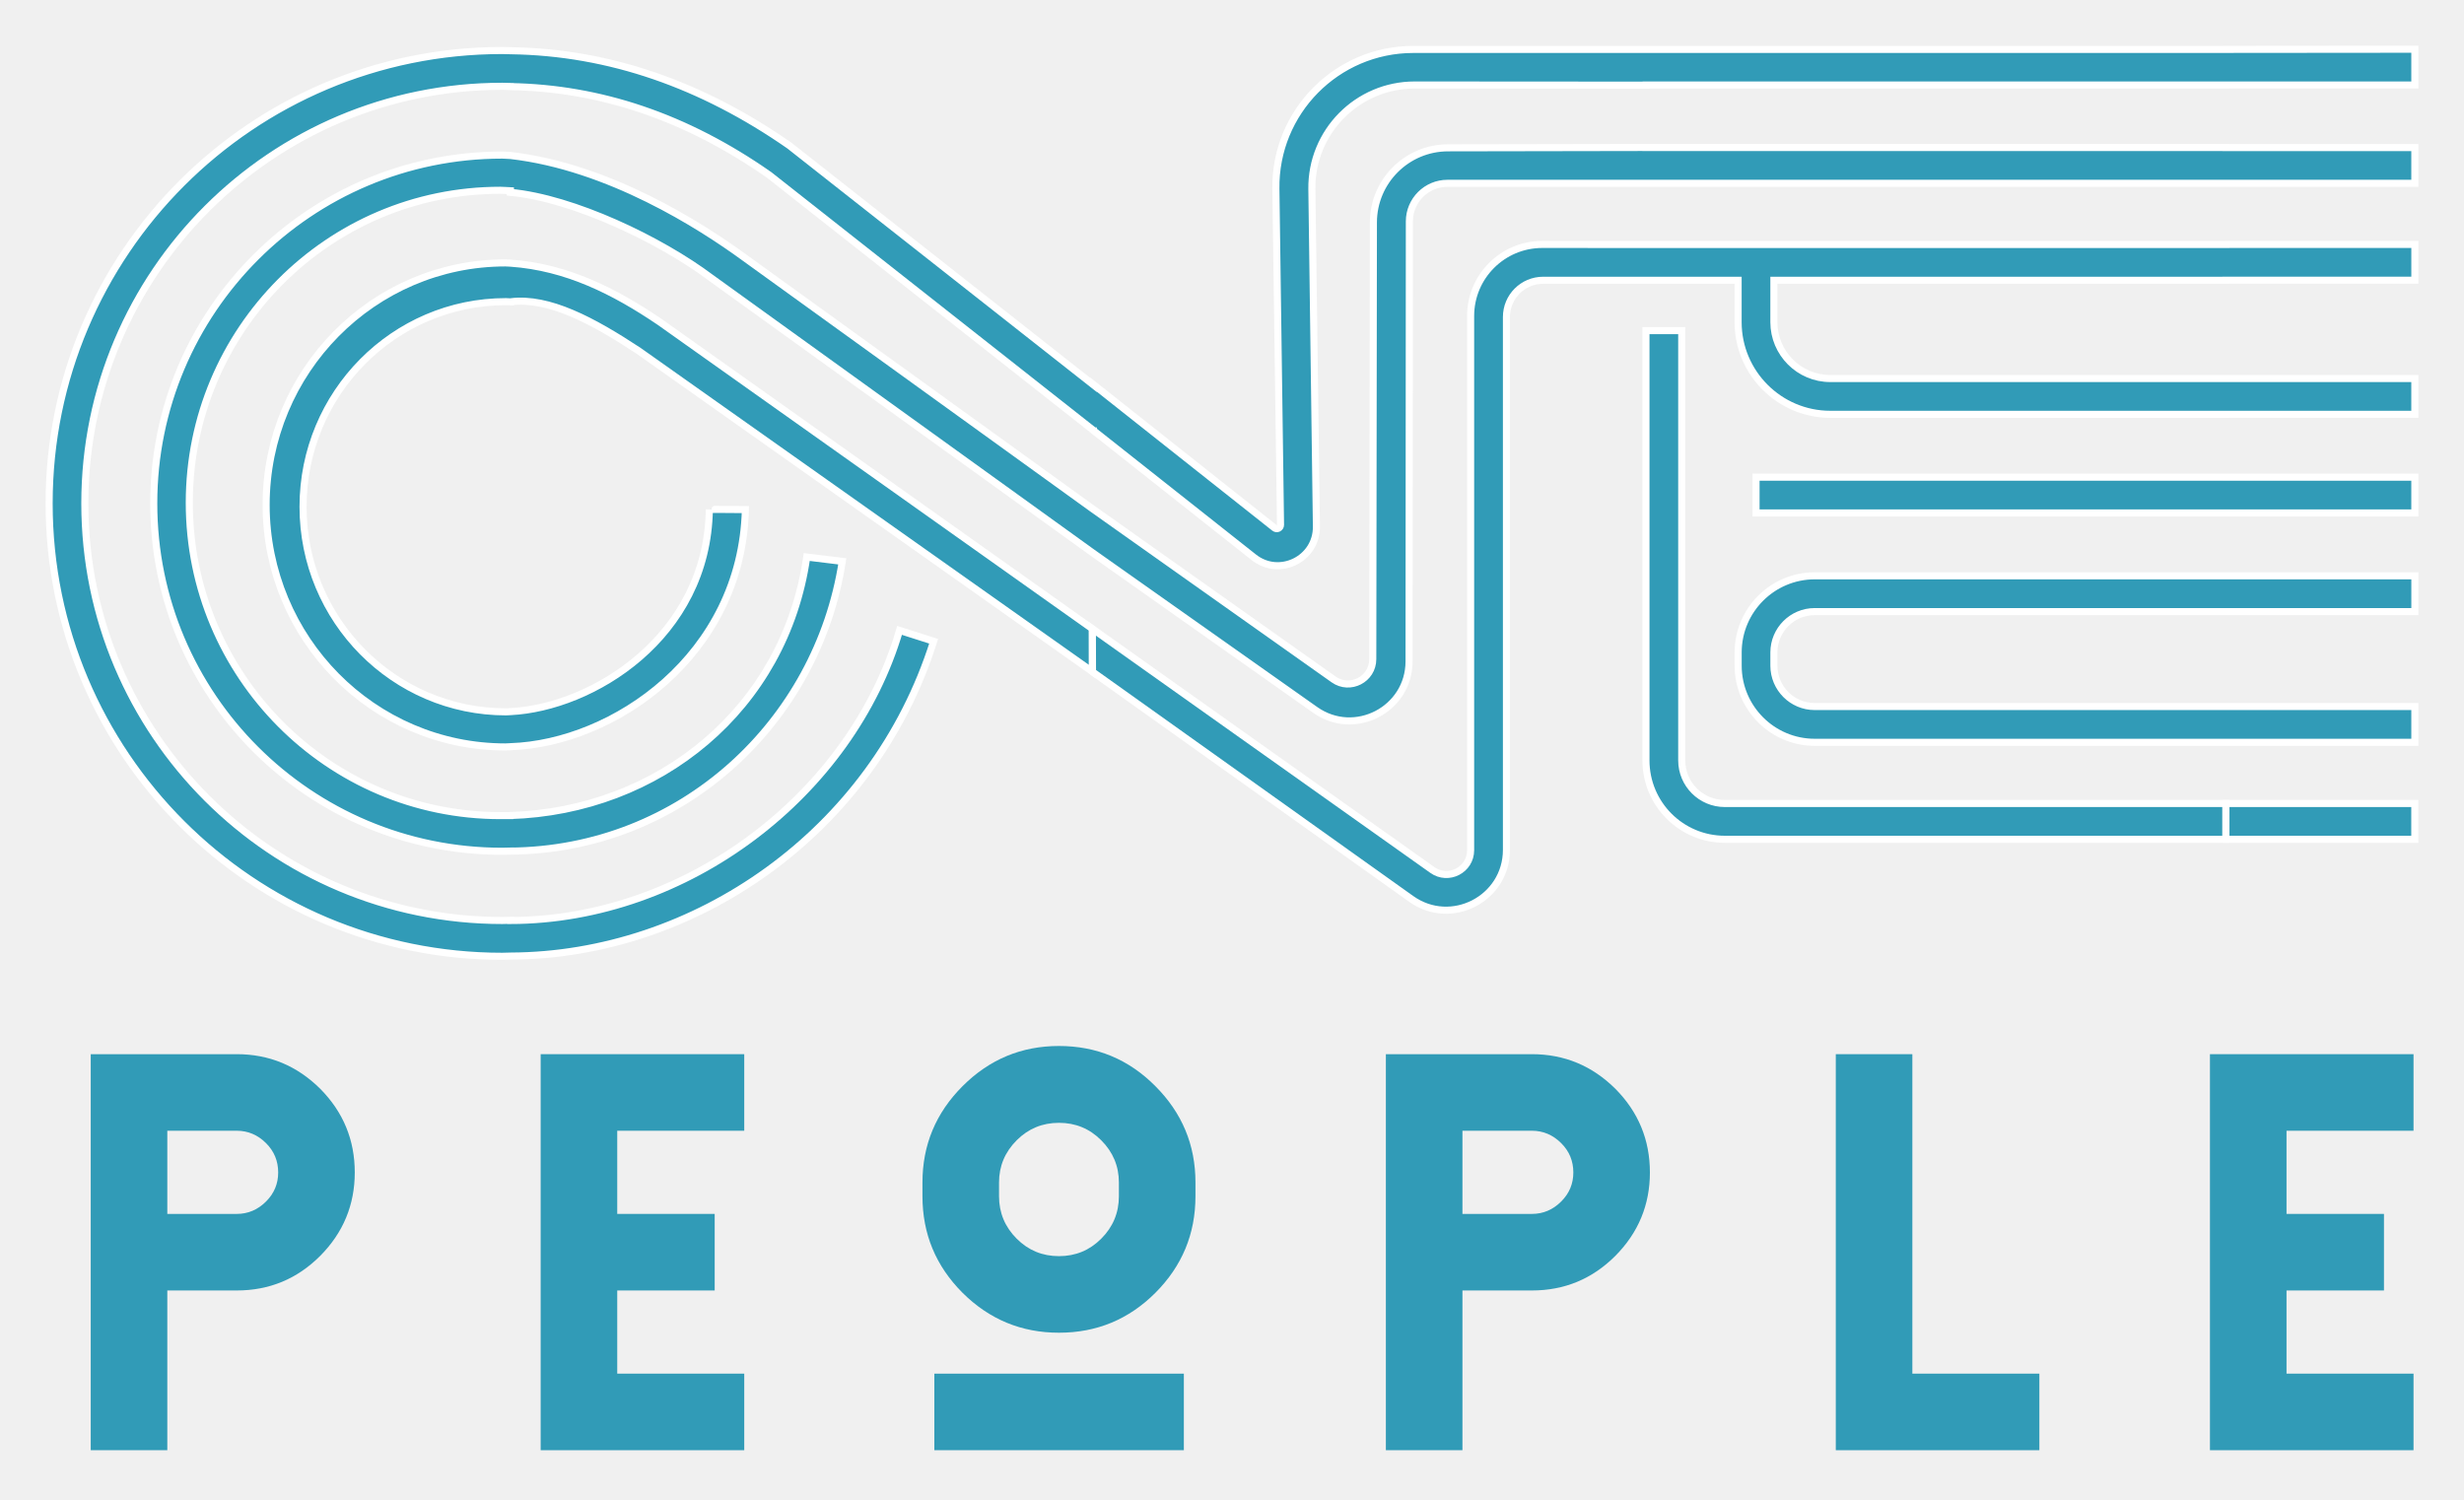
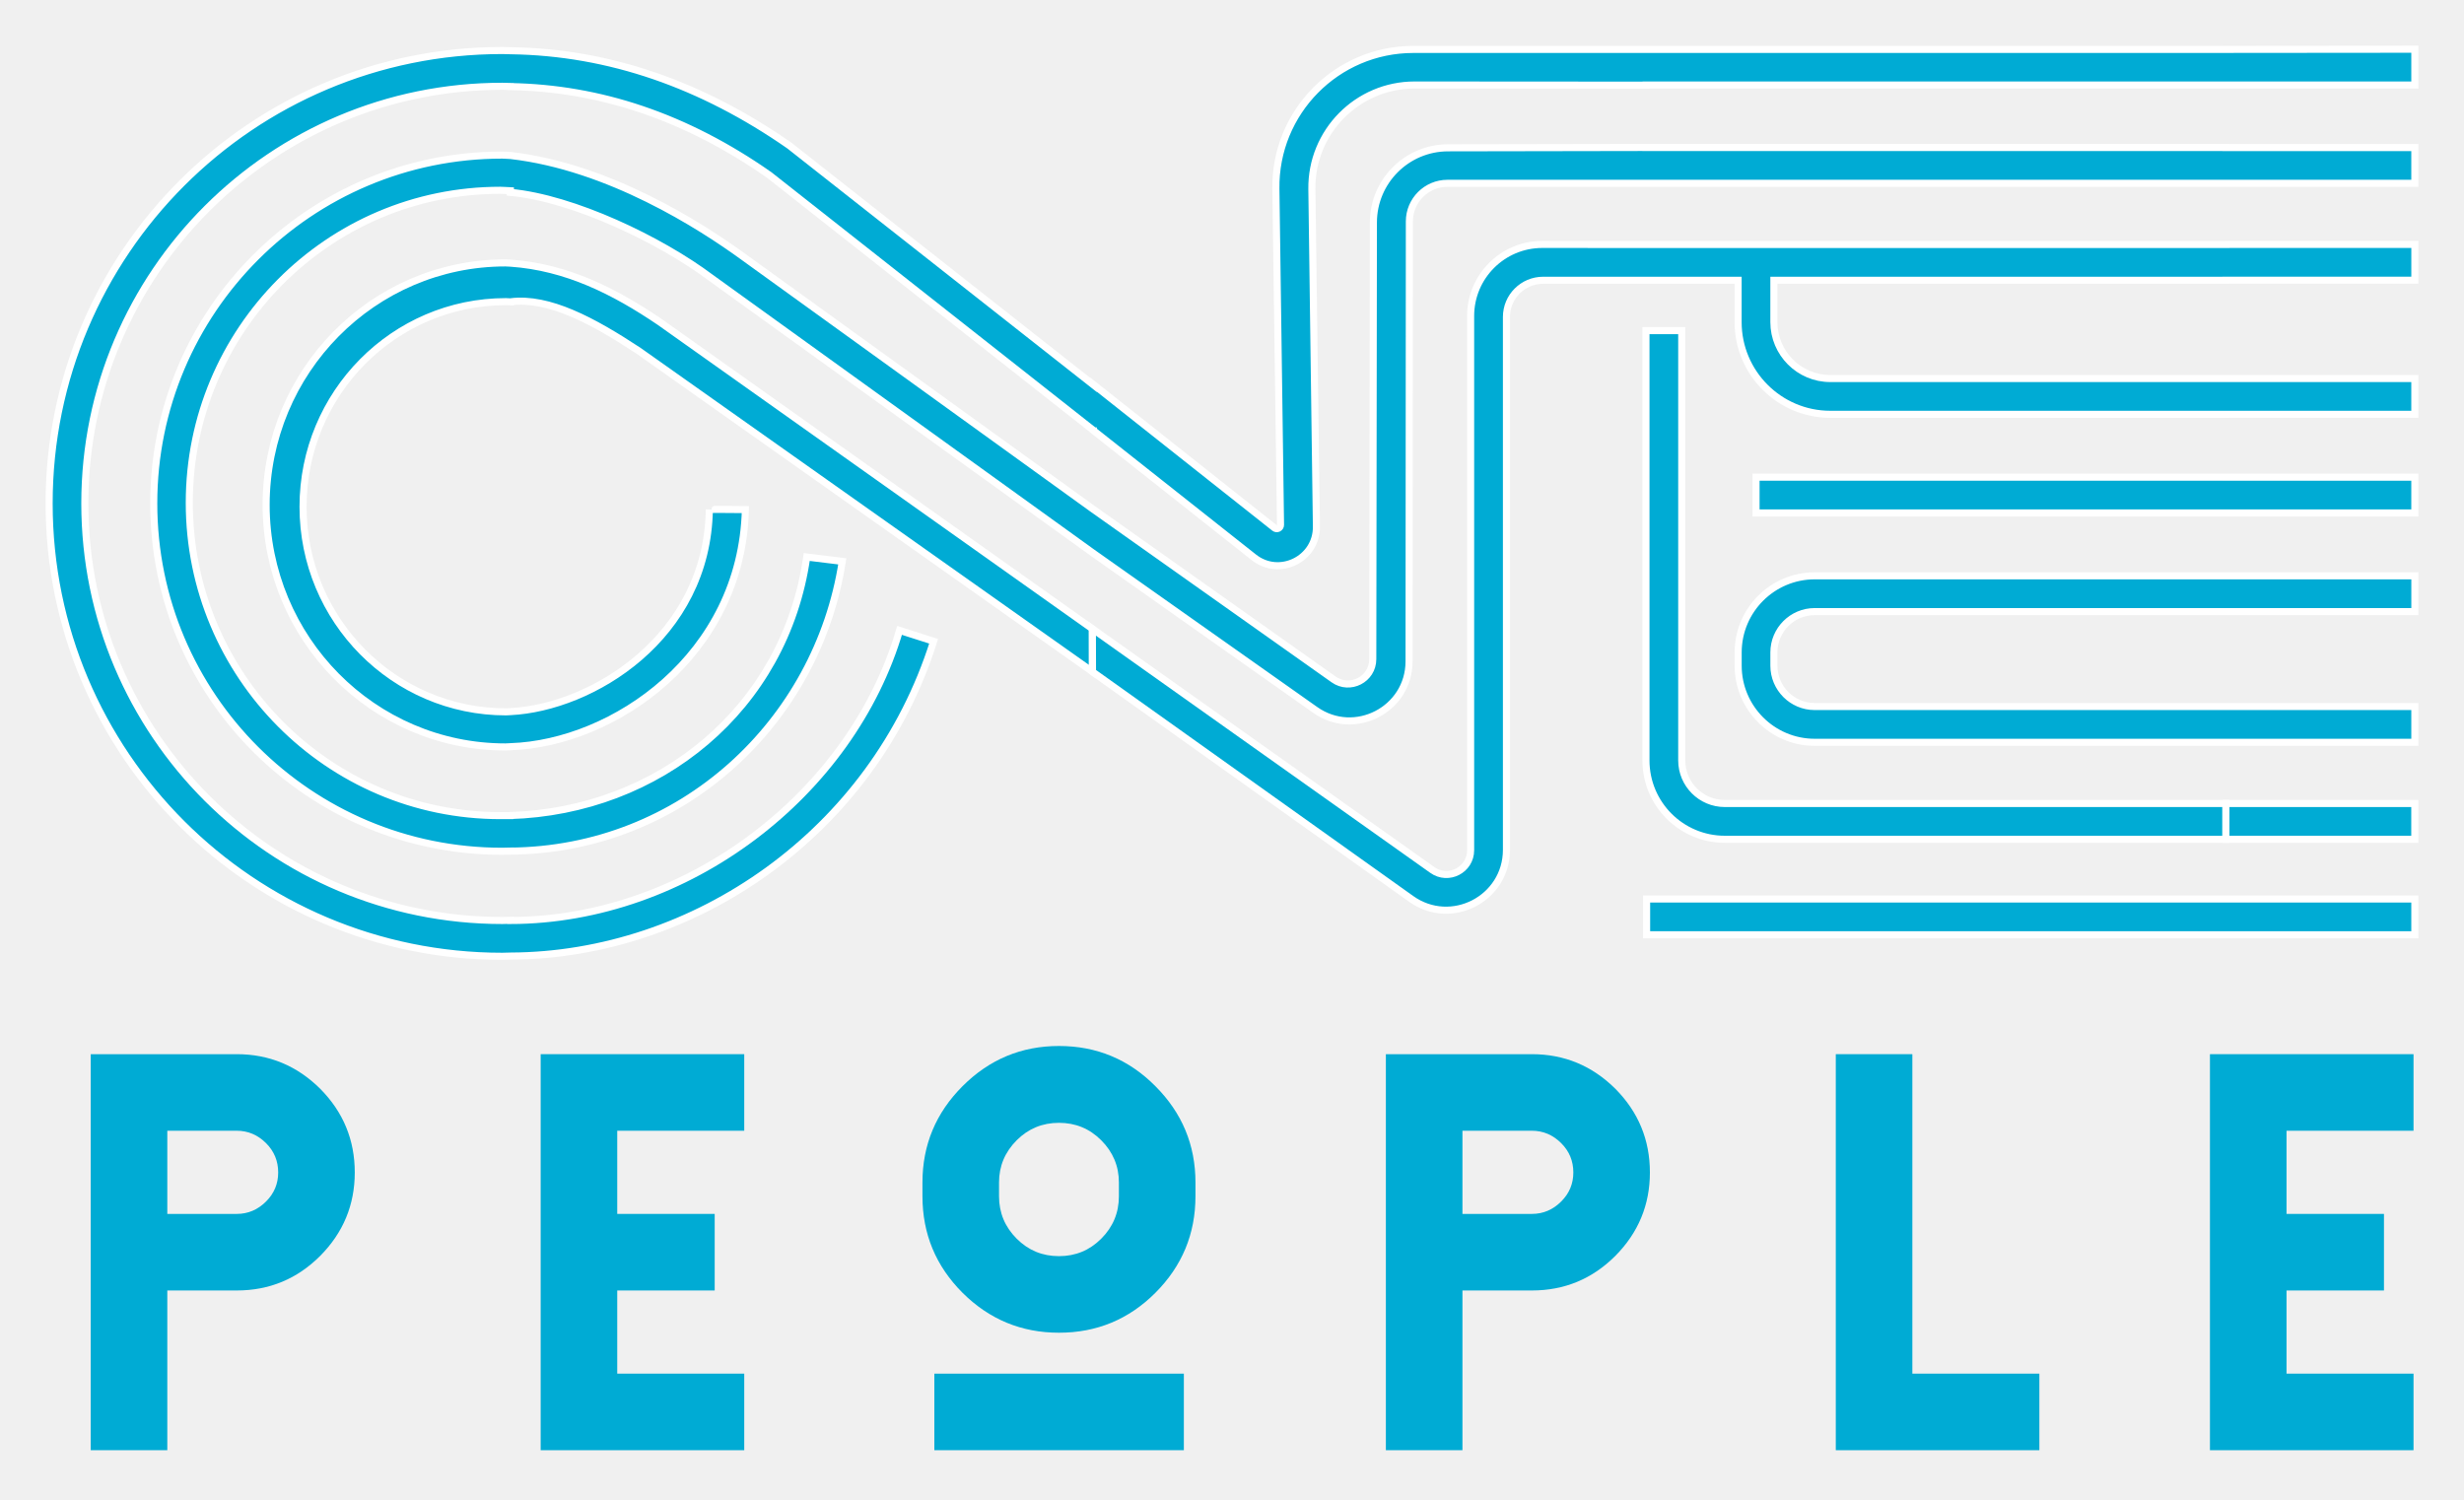
<svg xmlns="http://www.w3.org/2000/svg" version="1.1" id="rounded_gradient_lines" x="0px" y="0px" width="348.342px" height="211.99px" viewBox="0 0 348.342 211.99" enable-background="new 0 0 348.342 211.99" xml:space="preserve">
  <g>
+     <path fill="#00ABD4" stroke="#FFFFFF" stroke-miterlimit="10" d="M72.189,130.143v-0.033c-0.391,0.008-0.778,0.03-1.171,0.03   c-32.599,0-59.025-26.402-59.025-58.97c0-32.568,26.426-58.971,59.025-58.971c0.393,0,0.78,0.022,1.171,0.03v0.013   c12.557,0.222,24.76,4.235,36.565,12.504l45.814,36.089v-0.408l0.001,0.427l22.688,17.939c3.608,2.853,8.91,0.241,8.848-4.358   l-0.643-47.689c-0.109-8.106,6.435-14.734,14.542-14.729l32.704,0.022l0-0.017h81.977v-0.006h26.707V6.959l-26.707,0.024v0.006   h-82.015h-0.008h-32.857c-10.835,0-19.577,8.863-19.428,19.697l0.653,47.52c0.006,0.447-0.509,0.7-0.859,0.423L154.56,54.35   l0,0.052l-42.974-33.829C99.26,11.998,86.158,7.368,72.189,7.172c-0.395-0.007-0.786-0.03-1.183-0.03   c-35.38,0-64.06,28.667-64.06,64.029c0,35.362,28.681,64.029,64.06,64.029c0.397,0,0.788-0.023,1.183-0.03v0   c25.852-0.1,51.232-17.349,59.801-44.509l-4.816-1.537C120.392,112.278,97.141,130.079,72.189,130.143z" />
+     <path fill="#00ABD4" stroke="#FFFFFF" stroke-miterlimit="10" d="M72.189,37.207c-0.246-0.005-0.486-0.037-0.733-0.037   c-18.685,0-33.832,15.319-33.832,34.216s15.147,34.217,33.832,34.217c0.247,0,0.487-0.032,0.733-0.037   c14.488-0.479,32.667-12.841,33.187-33.519c0,0-5.094-0.051-5.095-0.012c-0.284,18.142-16.658,28.002-28.092,28.574   c-0.218,0.005-0.429,0.033-0.648,0.033c-15.85,0-28.699-12.983-28.699-28.999c0-16.015,12.849-28.998,28.699-28.998   c0.219,0,0.43,0.028,0.648,0.033v-0.015c5.403-0.675,11.657,2.694,18.095,6.936l64.149,45.358v-6.055L93.254,45.507   C86.845,41.165,80.074,37.753,72.189,37.207z" />
+     <path fill="#00ABD4" stroke="#FFFFFF" stroke-miterlimit="10" d="M100.501,39.271l53.932,38.856l31.502,22.242   c5.572,3.934,13.264-0.048,13.269-6.869l0.042-62.197c0.002-2.975,2.414-5.386,5.39-5.386h28.038h82.011v0h26.707V20.86h-26.707   v-0.005h-82.011v-0.006l-27.966,0.049c-5.822,0.01-10.539,4.729-10.547,10.551l-0.089,61.746c-0.004,2.846-3.215,4.504-5.538,2.86   l-34.101-24.141L105.139,36.34c-6.072-4.42-19.062-12.759-32.95-14.354c-0.397-0.01-0.784-0.06-1.183-0.06   c-27.21,0-49.269,22.048-49.269,49.245c0,27.197,22.038,49.181,49.248,49.181c0.362,0,0.722-0.013,1.082-0.023v0.004   c24.269-0.171,43.493-18.219,47.007-40.968l-5.021-0.616c-3.068,21.471-20.927,35.926-41.986,36.557v0.008   c-0.447,0.01-0.887-0.003-1.34-0.003c-24.283,0-43.968-19.824-43.968-44.226c0-24.401,19.685-44.182,43.968-44.182   c0.481,0,0.949,0.054,1.425,0.072l-0.002,0.219C81.048,28.017,93.376,33.922,100.501,39.271z" />
+     <path fill="#00ABD4" stroke="#FFFFFF" stroke-miterlimit="10" d="M314.685,81.41h-58.14c-5.964,0-10.817,4.858-10.817,10.83v1.876   c0,5.972,4.853,10.83,10.819,10.83h58.132h0.005h26.709V99.89h-26.709h-0.005h-58.132c-3.18,0-5.767-2.589-5.767-5.773V92.24   c0-3.184,2.587-5.773,5.765-5.773h58.14v0.001h26.711v-5.057h-26.711V81.41z" />
+     <path fill="#00ABD4" stroke="#FFFFFF" stroke-miterlimit="10" d="M237.751,107.51V46.74h-5.057v60.77   c0,6.156,4.991,11.147,11.147,11.147h70.843V113.6h-70.843C240.478,113.6,237.751,110.874,237.751,107.51z" />
+     <polygon fill="#00ABD4" stroke="#FFFFFF" stroke-miterlimit="10" points="248.256,67.463 248.256,72.52 314.685,72.52    314.685,72.52 341.392,72.52 341.392,67.464 314.685,67.464 314.685,67.463  " />
+     <polygon fill="#00ABD4" stroke="#FFFFFF" stroke-miterlimit="10" points="232.786,127.1 232.786,132.156 310.249,132.156    310.249,132.157 341.392,132.157 341.392,127.1 310.249,127.1 310.249,127.1  " />
+     <rect x="314.685" y="113.599" fill="#00ABD4" stroke="#FFFFFF" stroke-miterlimit="10" width="26.701" height="5.057" />
+     <path fill="#00ABD4" stroke="#FFFFFF" stroke-miterlimit="10" d="M314.685,34.556v0.01h-81.993l-14.664-0.008   c-5.59,0-10.122,4.531-10.122,10.122v75.527c0,2.785-3.146,4.406-5.414,2.79l-48.059-34.097l0.017,6.082l45.056,32.106   c5.64,4.019,13.464-0.013,13.464-6.939V44.814c0-2.867,2.324-5.19,5.19-5.19h14.531h13.03v5.921   c0,7.184,5.844,13.029,13.028,13.029h55.935v-0.002h26.707v-5.057h-26.707v0.002h-55.935c-4.395,0-7.971-3.577-7.971-7.972v-5.921   h63.906v-0.01h26.711v-5.057H314.685z" />
+   </g>
+   <g>
    <g>
-       <path fill="#319BB7" stroke="#FFFFFF" stroke-miterlimit="10" d="M72.189,130.143v-0.033c-0.391,0.008-0.778,0.03-1.171,0.03    c-32.599,0-59.025-26.402-59.025-58.97s26.426-58.971,59.025-58.971c0.393,0,0.78,0.022,1.171,0.03v0.013    c12.557,0.222,24.76,4.235,36.565,12.504l45.814,36.089v-0.408l0.001,0.427l22.688,17.939c3.608,2.853,8.91,0.241,8.848-4.358    l-0.643-47.689c-0.109-8.106,6.435-14.734,14.542-14.729l32.704,0.022v-0.017h81.977v-0.006h26.707V6.959l-26.707,0.024v0.006    H232.67h-0.008h-32.857c-10.835,0-19.577,8.863-19.428,19.697l0.653,47.52c0.006,0.447-0.509,0.7-0.859,0.423L154.56,54.35v0.052    l-42.974-33.829C99.26,11.998,86.158,7.368,72.189,7.172c-0.395-0.007-0.786-0.03-1.183-0.03c-35.38,0-64.06,28.667-64.06,64.029    S35.627,135.2,71.006,135.2c0.397,0,0.788-0.023,1.183-0.03l0,0c25.852-0.1,51.232-17.349,59.801-44.509l-4.816-1.537    C120.392,112.278,97.141,130.079,72.189,130.143z" />
-       <path fill="#319BB7" stroke="#FFFFFF" stroke-miterlimit="10" d="M72.189,37.207c-0.246-0.005-0.486-0.037-0.733-0.037    c-18.685,0-33.832,15.319-33.832,34.216s15.147,34.217,33.832,34.217c0.247,0,0.487-0.032,0.733-0.037    c14.488-0.479,32.667-12.841,33.187-33.519c0,0-5.094-0.051-5.095-0.012c-0.284,18.142-16.658,28.002-28.092,28.574    c-0.218,0.005-0.429,0.033-0.648,0.033c-15.85,0-28.699-12.983-28.699-28.999c0-16.015,12.849-28.998,28.699-28.998    c0.219,0,0.43,0.028,0.648,0.033v-0.015c5.403-0.675,11.657,2.694,18.095,6.936l64.149,45.358v-6.055L93.254,45.507    C86.845,41.165,80.074,37.753,72.189,37.207z" />
-       <path fill="#319BB7" stroke="#FFFFFF" stroke-miterlimit="10" d="M100.501,39.271l53.932,38.856l31.502,22.242    c5.572,3.934,13.264-0.048,13.269-6.869l0.042-62.197c0.002-2.975,2.414-5.386,5.39-5.386h28.038h82.011l0,0h26.707V20.86h-26.707    v-0.005h-82.011v-0.006l-27.966,0.049c-5.822,0.01-10.539,4.729-10.547,10.551l-0.089,61.746c-0.004,2.846-3.215,4.504-5.538,2.86    l-34.101-24.141L105.139,36.34c-6.072-4.42-19.062-12.759-32.95-14.354c-0.397-0.01-0.784-0.06-1.183-0.06    c-27.21,0-49.269,22.048-49.269,49.245s22.038,49.181,49.248,49.181c0.362,0,0.722-0.013,1.082-0.023v0.004    c24.269-0.171,43.493-18.219,47.007-40.968l-5.021-0.616c-3.068,21.471-20.927,35.926-41.986,36.557v0.008    c-0.447,0.01-0.887-0.003-1.34-0.003c-24.283,0-43.968-19.824-43.968-44.226c0-24.401,19.685-44.182,43.968-44.182    c0.481,0,0.949,0.054,1.425,0.072l-0.002,0.219C81.048,28.017,93.376,33.922,100.501,39.271z" />
-       <path fill="#319BB7" stroke="#FFFFFF" stroke-miterlimit="10" d="M314.685,81.41h-58.14c-5.964,0-10.817,4.858-10.817,10.83v1.876    c0,5.972,4.853,10.83,10.819,10.83h58.132h0.005h26.709V99.89h-26.709h-0.005h-58.132c-3.18,0-5.767-2.589-5.767-5.773V92.24    c0-3.184,2.587-5.773,5.765-5.773h58.14v0.001h26.711v-5.057L314.685,81.41L314.685,81.41L314.685,81.41z" />
-       <path fill="#319BB7" stroke="#FFFFFF" stroke-miterlimit="10" d="M237.751,107.51V46.74h-5.057v60.77    c0,6.156,4.991,11.147,11.147,11.147h70.843V113.6h-70.843C240.478,113.6,237.751,110.874,237.751,107.51z" />
-       <polygon fill="#319BB7" stroke="#FFFFFF" stroke-miterlimit="10" points="248.256,67.463 248.256,72.52 314.685,72.52     314.685,72.52 341.392,72.52 341.392,67.464 314.685,67.464 314.685,67.463   " />
-       <rect x="314.685" y="113.599" fill="#319BB7" stroke="#FFFFFF" stroke-miterlimit="10" width="26.701" height="5.057" />
-       <path fill="#319BB7" stroke="#FFFFFF" stroke-miterlimit="10" d="M314.685,34.556v0.01h-81.993l-14.664-0.008    c-5.59,0-10.122,4.531-10.122,10.122v75.527c0,2.785-3.146,4.406-5.414,2.79L154.433,88.9l0.017,6.082l45.056,32.106    c5.64,4.019,13.464-0.013,13.464-6.939V44.814c0-2.867,2.324-5.19,5.19-5.19h14.531h13.03v5.921    c0,7.184,5.844,13.029,13.028,13.029h55.935v-0.002h26.707v-5.057h-26.707v0.002h-55.935c-4.395,0-7.971-3.577-7.971-7.972v-5.921    h63.906v-0.01h26.711v-5.057h-26.71V34.556z" />
+       <g>
+         <path fill="#00ABD4" d="M23.652,182.448v22.583H12.827V149.04h20.641c4.578,0,8.512,1.63,11.798,4.889     c3.257,3.284,4.888,7.229,4.888,11.833c0,4.58-1.63,8.51-4.888,11.795c-3.26,3.261-7.194,4.891-11.798,4.891H23.652z      M23.652,159.865v11.758h9.816c1.592,0,2.974-0.583,4.144-1.755c1.146-1.143,1.716-2.512,1.716-4.106     c0-1.617-0.571-2.999-1.716-4.143c-1.171-1.169-2.552-1.755-4.144-1.755H23.652z" />
+       </g>
    </g>
    <g>
      <g>
-         <g>
-           <path fill="#319BB7" d="M23.652,182.448v22.583H12.827V149.04h20.641c4.578,0,8.512,1.63,11.798,4.889      c3.257,3.284,4.888,7.229,4.888,11.833c0,4.58-1.63,8.51-4.888,11.795c-3.26,3.261-7.194,4.891-11.798,4.891H23.652z       M23.652,159.865v11.758h9.816c1.592,0,2.974-0.583,4.144-1.755c1.146-1.143,1.716-2.512,1.716-4.106      c0-1.617-0.571-2.999-1.716-4.143c-1.171-1.169-2.552-1.755-4.144-1.755h-9.816V159.865z" />
-         </g>
+         <path fill="#00ABD4" d="M105.216,149.04v10.825H87.261v11.758h13.776v10.825H87.261v11.758h17.955v10.825h-28.78V149.04H105.216z     " />
      </g>
+     </g>
+     <g>
      <g>
-         <g>
-           <path fill="#319BB7" d="M105.216,149.04v10.825H87.261v11.758h13.776v10.825H87.261v11.758h17.955v10.825h-28.78V149.04H105.216      z" />
-         </g>
+         <path fill="#00ABD4" d="M163.334,153.556c3.781,3.784,5.672,8.324,5.672,13.624v1.941c0,5.327-1.892,9.879-5.672,13.663     c-3.758,3.757-8.301,5.636-13.626,5.636c-5.299,0-9.842-1.879-13.623-5.636c-3.784-3.784-5.675-8.336-5.675-13.663v-1.941     c0-5.301,1.892-9.84,5.675-13.624c3.781-3.782,8.324-5.674,13.623-5.674C155.033,147.882,159.576,149.774,163.334,153.556z      M167.364,205.031h-35.273v-10.825h35.273V205.031z M143.736,161.208c-1.665,1.668-2.501,3.658-2.501,5.972v1.941     c0,2.34,0.836,4.344,2.501,6.009c1.643,1.643,3.634,2.465,5.972,2.465c2.339,0,4.332-0.822,5.972-2.465     c1.669-1.665,2.501-3.669,2.501-6.009v-1.941c0-2.314-0.833-4.304-2.501-5.972c-1.64-1.641-3.634-2.463-5.972-2.463     C147.37,158.745,145.379,159.567,143.736,161.208z" />
      </g>
+     </g>
+     <g>
      <g>
-         <g>
-           <path fill="#319BB7" d="M163.334,153.556c3.781,3.784,5.672,8.324,5.672,13.624v1.941c0,5.327-1.892,9.879-5.672,13.663      c-3.758,3.757-8.301,5.636-13.626,5.636c-5.299,0-9.842-1.879-13.623-5.636c-3.784-3.784-5.675-8.336-5.675-13.663v-1.941      c0-5.301,1.892-9.84,5.675-13.624c3.781-3.782,8.324-5.674,13.623-5.674C155.033,147.882,159.576,149.774,163.334,153.556z       M167.364,205.031h-35.273v-10.825h35.273V205.031z M143.736,161.208c-1.665,1.668-2.501,3.658-2.501,5.972v1.941      c0,2.34,0.836,4.344,2.501,6.009c1.643,1.643,3.634,2.465,5.972,2.465c2.339,0,4.332-0.822,5.972-2.465      c1.669-1.665,2.501-3.669,2.501-6.009v-1.941c0-2.314-0.833-4.304-2.501-5.972c-1.64-1.641-3.634-2.463-5.972-2.463      S145.379,159.567,143.736,161.208z" />
-         </g>
+         <path fill="#00ABD4" d="M206.749,182.448v22.583h-10.825V149.04h20.641c4.578,0,8.512,1.63,11.798,4.889     c3.257,3.284,4.888,7.229,4.888,11.833c0,4.58-1.63,8.51-4.888,11.795c-3.26,3.261-7.194,4.891-11.798,4.891H206.749z      M206.749,159.865v11.758h9.817c1.592,0,2.973-0.583,4.144-1.755c1.145-1.143,1.716-2.512,1.716-4.106     c0-1.617-0.571-2.999-1.716-4.143c-1.171-1.169-2.552-1.755-4.144-1.755H206.749z" />
      </g>
+     </g>
+     <g>
      <g>
-         <g>
-           <path fill="#319BB7" d="M206.749,182.448v22.583h-10.825V149.04h20.641c4.578,0,8.512,1.63,11.798,4.889      c3.257,3.284,4.888,7.229,4.888,11.833c0,4.58-1.63,8.51-4.888,11.795c-3.26,3.261-7.194,4.891-11.798,4.891H206.749z       M206.749,159.865v11.758h9.817c1.592,0,2.973-0.583,4.144-1.755c1.145-1.143,1.716-2.512,1.716-4.106      c0-1.617-0.571-2.999-1.716-4.143c-1.171-1.169-2.552-1.755-4.144-1.755h-9.817V159.865z" />
-         </g>
+         <path fill="#00ABD4" d="M270.355,149.04v45.166h17.955v10.825h-28.78V149.04H270.355z" />
      </g>
+     </g>
+     <g>
      <g>
-         <g>
-           <path fill="#319BB7" d="M270.355,149.04v45.166h17.955v10.825h-28.78V149.04H270.355z" />
-         </g>
-       </g>
-       <g>
-         <g>
-           <path fill="#319BB7" d="M341.206,149.04v10.825h-17.955v11.758h13.776v10.825h-13.776v11.758h17.955v10.825h-28.78V149.04      H341.206z" />
-         </g>
+         <path fill="#00ABD4" d="M341.206,149.04v10.825h-17.955v11.758h13.776v10.825h-13.776v11.758h17.955v10.825h-28.78V149.04     H341.206z" />
      </g>
    </g>
  </g>
</svg>
